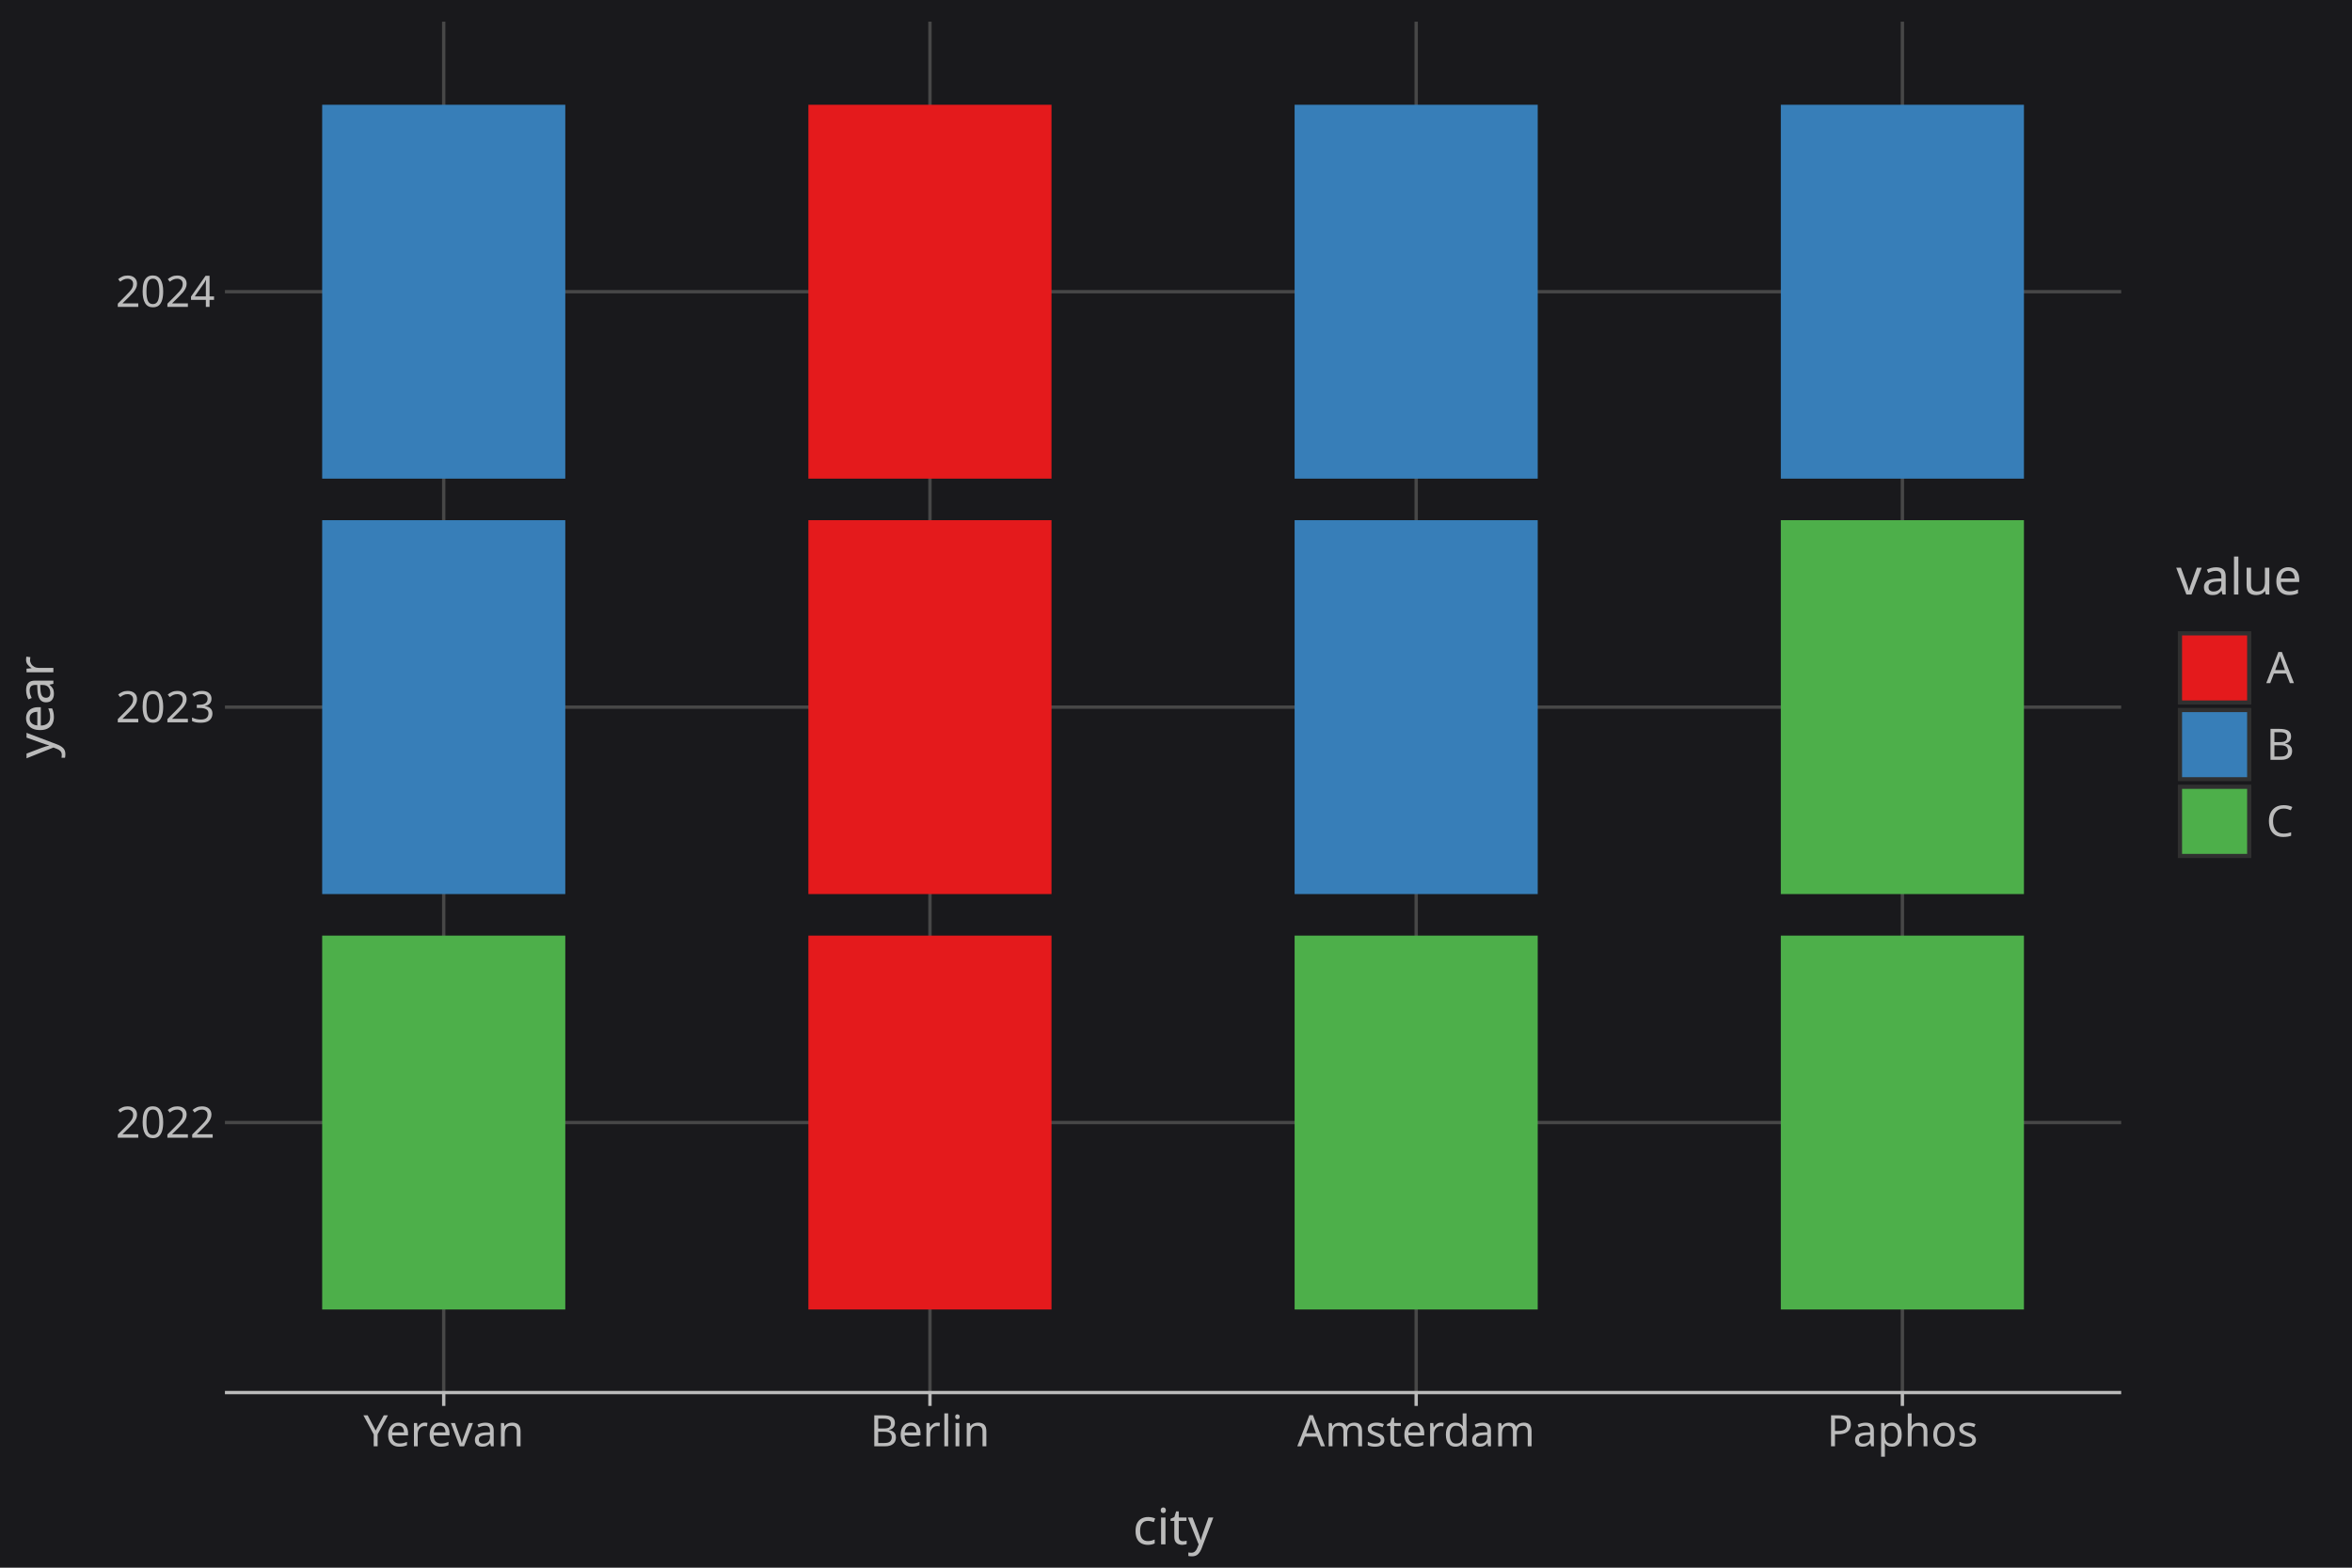
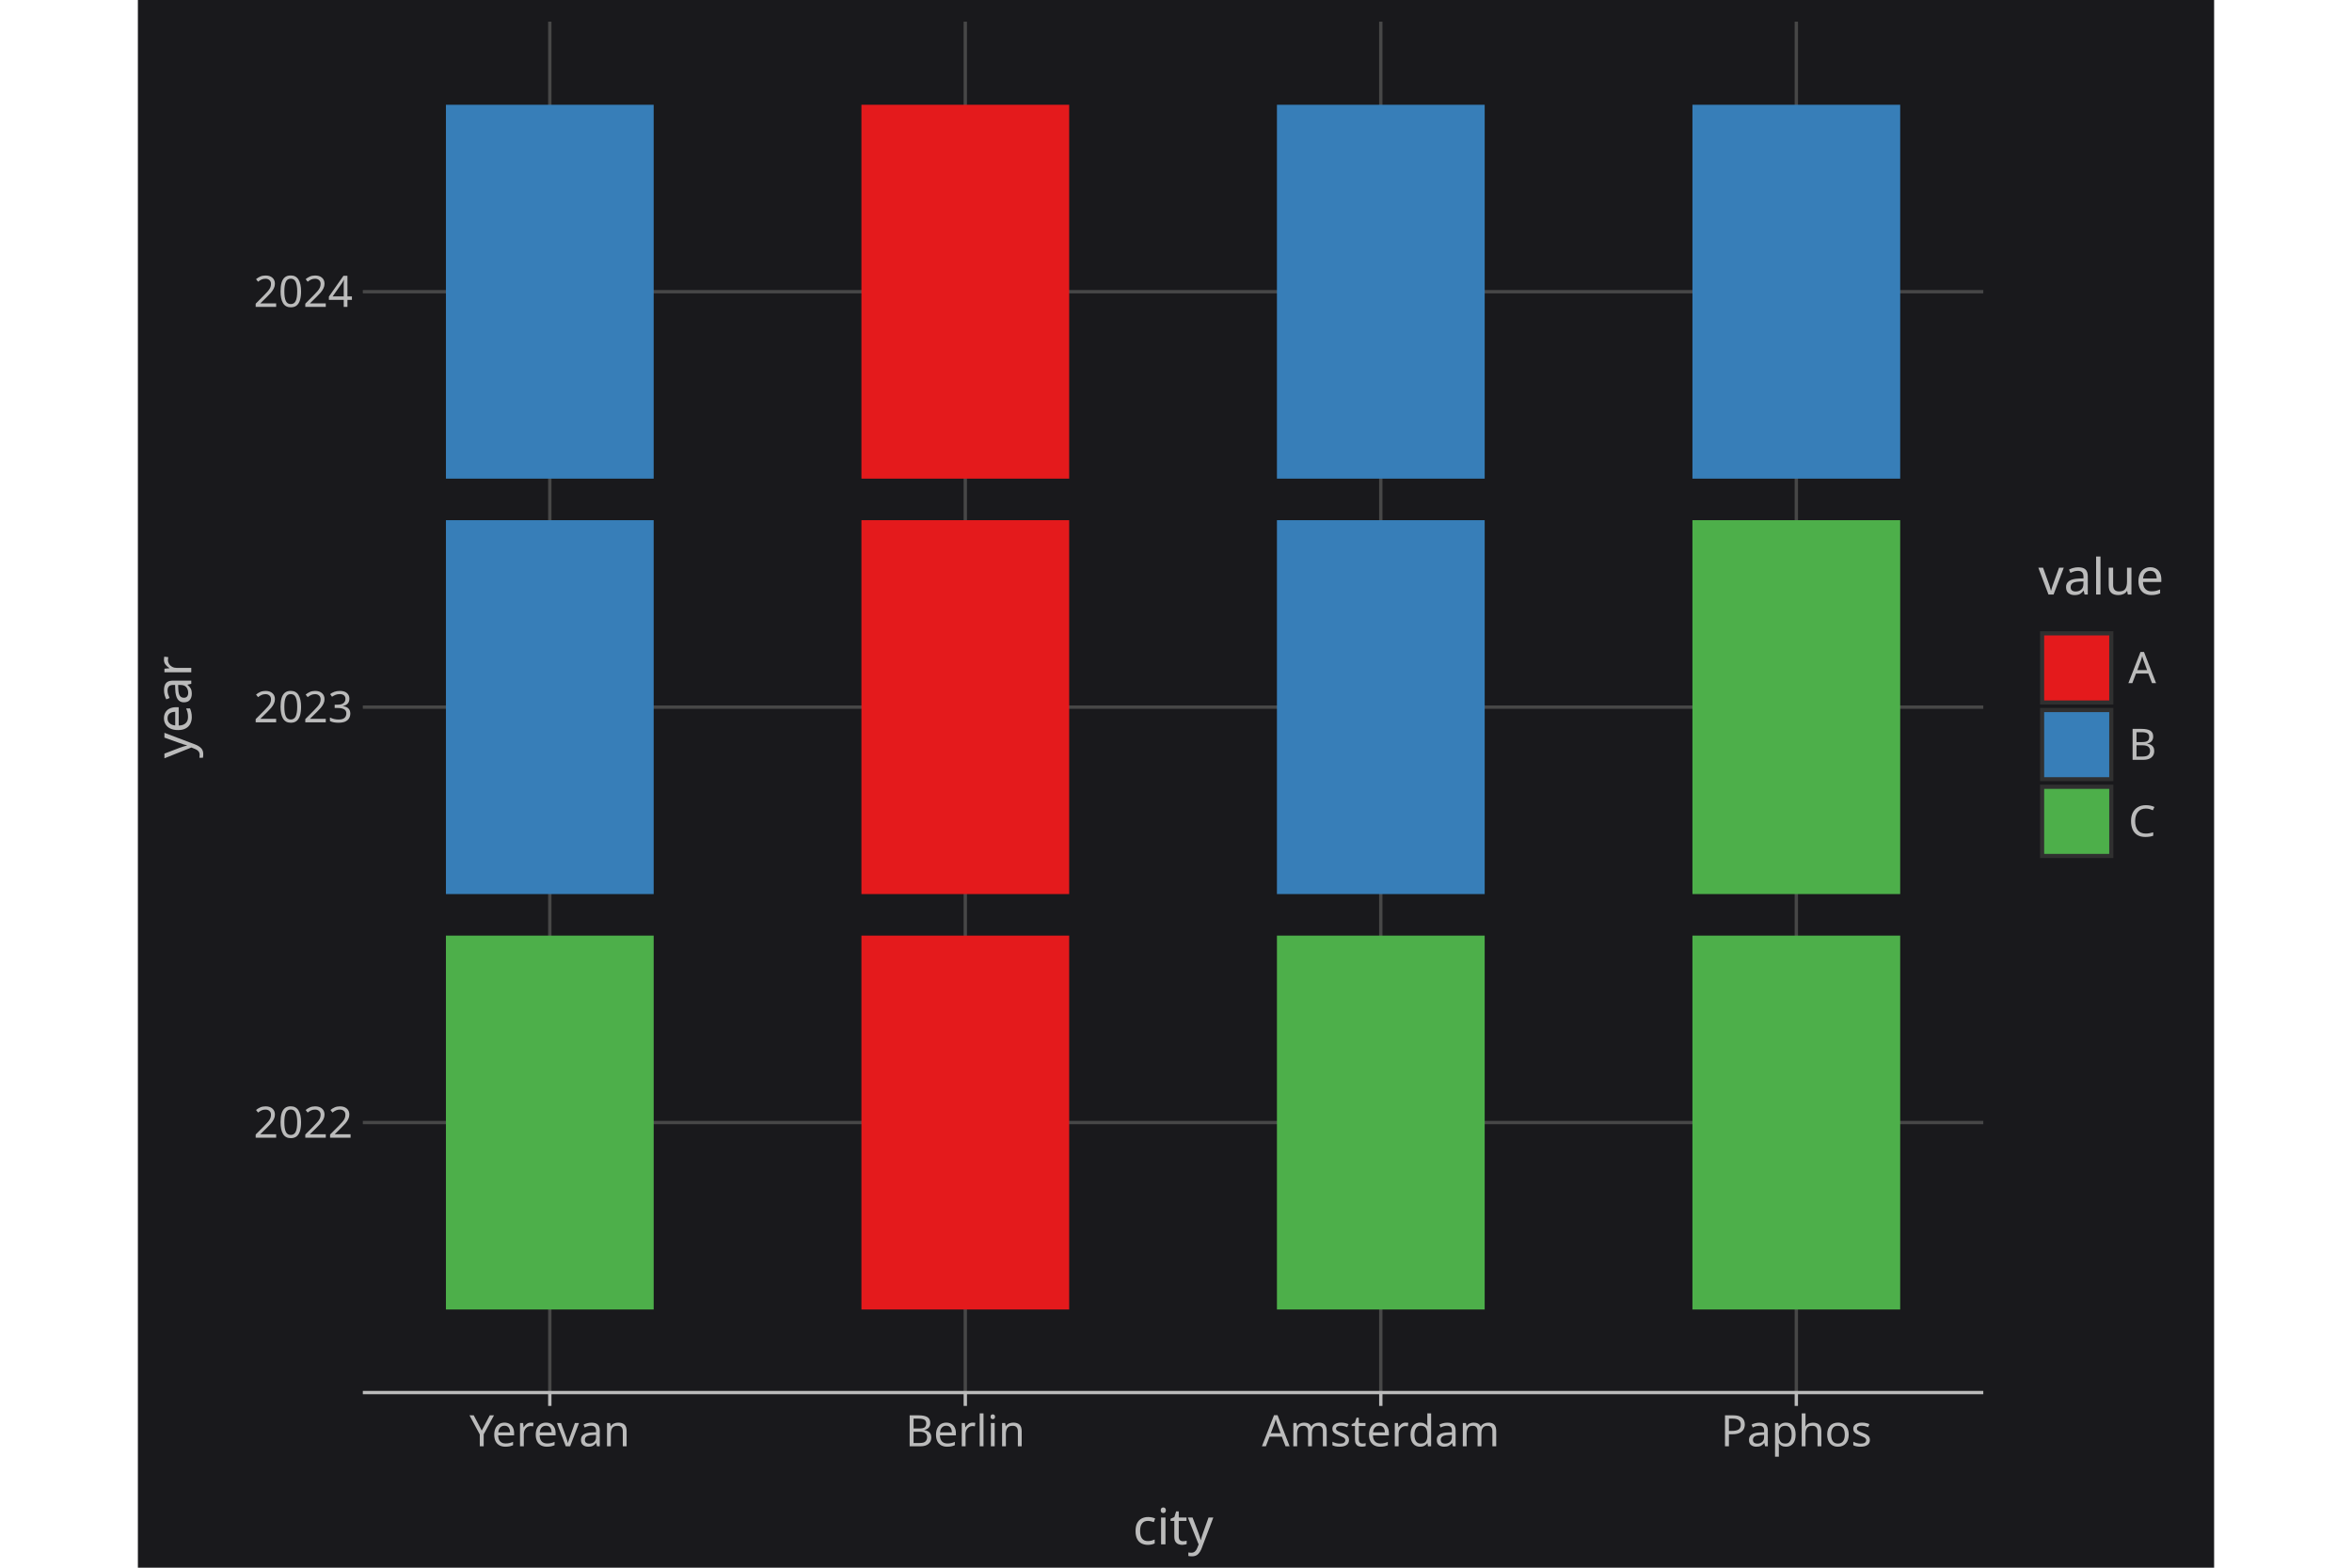
<svg xmlns="http://www.w3.org/2000/svg" display="block" class="plt-container" width="705.0" height="470.0">
  <style type="text/css">
  .plt-container {
   font-family: Lucida Grande, sans-serif;
   user-select: none;
   -webkit-user-select: none;
   -moz-user-select: none;
   -ms-user-select: none;
}
text {
   text-rendering: optimizeLegibility;
}
#xXxprefixXx0 .plot-title {
   fill: #bbbbbb;
   font-family: Lucida Grande, sans-serif;
   font-size: 16.0px;
   font-weight: normal;
   font-style: normal;   
}
#xXxprefixXx0 .plot-subtitle {
   fill: #bbbbbb;
   font-family: Lucida Grande, sans-serif;
   font-size: 15.0px;
   font-weight: normal;
   font-style: normal;   
}
#xXxprefixXx0 .plot-caption {
   fill: #bbbbbb;
   font-family: Lucida Grande, sans-serif;
   font-size: 13.0px;
   font-weight: normal;
   font-style: normal;   
}
#xXxprefixXx0 .legend-title {
   fill: #bbbbbb;
   font-family: Lucida Grande, sans-serif;
   font-size: 15.0px;
   font-weight: normal;
   font-style: normal;   
}
#xXxprefixXx0 .legend-item {
   fill: #bbbbbb;
   font-family: Lucida Grande, sans-serif;
   font-size: 13.0px;
   font-weight: normal;
   font-style: normal;   
}
#xXxprefixXx0 .axis-title-x {
   fill: #bbbbbb;
   font-family: Lucida Grande, sans-serif;
   font-size: 15.0px;
   font-weight: normal;
   font-style: normal;   
}
#xXxprefixXx0 .axis-text-x {
   fill: #bbbbbb;
   font-family: Lucida Grande, sans-serif;
   font-size: 13.0px;
   font-weight: normal;
   font-style: normal;   
}
#xXxprefixXx2 .axis-tooltip-text-x {
   fill: #303030;
   font-family: Lucida Grande, sans-serif;
   font-size: 13.0px;
   font-weight: normal;
   font-style: normal;   
}
#xXxprefixXx0 .axis-title-y {
   fill: #bbbbbb;
   font-family: Lucida Grande, sans-serif;
   font-size: 15.0px;
   font-weight: normal;
   font-style: normal;   
}
#xXxprefixXx0 .axis-text-y {
   fill: #bbbbbb;
   font-family: Lucida Grande, sans-serif;
   font-size: 13.0px;
   font-weight: normal;
   font-style: normal;   
}
#xXxprefixXx2 .axis-tooltip-text-y {
   fill: #303030;
   font-family: Lucida Grande, sans-serif;
   font-size: 13.0px;
   font-weight: normal;
   font-style: normal;   
}
#xXxprefixXx0 .facet-strip-text-x {
   fill: #bbbbbb;
   font-family: Lucida Grande, sans-serif;
   font-size: 13.0px;
   font-weight: normal;
   font-style: normal;   
}
#xXxprefixXx0 .facet-strip-text-y {
   fill: #bbbbbb;
   font-family: Lucida Grande, sans-serif;
   font-size: 13.0px;
   font-weight: normal;
   font-style: normal;   
}
#xXxprefixXx2 .tooltip-text {
   fill: #bbbbbb;
   font-family: Lucida Grande, sans-serif;
   font-size: 13.0px;
   font-weight: normal;
   font-style: normal;   
}
#xXxprefixXx2 .tooltip-title {
   fill: #bbbbbb;
   font-family: Lucida Grande, sans-serif;
   font-size: 13.0px;
   font-weight: bold;
   font-style: normal;   
}
#xXxprefixXx2 .tooltip-label {
   fill: #bbbbbb;
   font-family: Lucida Grande, sans-serif;
   font-size: 13.0px;
   font-weight: bold;
   font-style: normal;   
}

  </style>
  <g id="xXxprefixXx0">
-     <path fill-rule="evenodd" fill="rgb(25,25,28)" fill-opacity="1.0" d="M0.0 0.0 L0.0 470.0 L705.0 470.0 L705.0 0.0 Z">
+     <path fill-rule="evenodd" fill="rgb(25,25,28)" fill-opacity="1.0" d="M41.331 0.0 L41.331 470.0 L663.669 470.0 L663.669 0.0 Z">
    </path>
-     <g transform="translate(29.5 6.5 ) ">
+     <g transform="translate(70.83136 6.5 ) ">
      <g>
        <g transform="translate(37.92242 0.0 ) ">
          <g>
-             <line x1="65.583" y1="0.0" x2="65.583" y2="411.0" stroke="rgb(71,71,71)" stroke-opacity="1.0" stroke-width="1.0" fill="none">
-             </line>
-             <line x1="211.324" y1="0.0" x2="211.324" y2="411.0" stroke="rgb(71,71,71)" stroke-opacity="1.0" stroke-width="1.0" fill="none">
-             </line>
-             <line x1="357.066" y1="0.0" x2="357.066" y2="411.0" stroke="rgb(71,71,71)" stroke-opacity="1.0" stroke-width="1.0" fill="none">
-             </line>
-             <line x1="502.807" y1="0.0" x2="502.807" y2="411.0" stroke="rgb(71,71,71)" stroke-opacity="1.0" stroke-width="1.0" fill="none">
+             <line x1="56.045" y1="0.0" x2="56.045" y2="411.0" stroke="rgb(71,71,71)" stroke-opacity="1.0" stroke-width="1.0" fill="none">
+             </line>
+             <line x1="180.591" y1="0.0" x2="180.591" y2="411.0" stroke="rgb(71,71,71)" stroke-opacity="1.0" stroke-width="1.0" fill="none">
+             </line>
+             <line x1="305.136" y1="0.0" x2="305.136" y2="411.0" stroke="rgb(71,71,71)" stroke-opacity="1.0" stroke-width="1.0" fill="none">
+             </line>
+             <line x1="429.682" y1="0.0" x2="429.682" y2="411.0" stroke="rgb(71,71,71)" stroke-opacity="1.0" stroke-width="1.0" fill="none">
            </line>
          </g>
        </g>
        <g transform="translate(37.92242 0.0 ) ">
          <g>
-             <line x1="0.0" y1="330.045" x2="568.39" y2="330.045" stroke="rgb(71,71,71)" stroke-opacity="1.0" stroke-width="1.0" fill="none">
-             </line>
-             <line x1="0.0" y1="205.5" x2="568.39" y2="205.5" stroke="rgb(71,71,71)" stroke-opacity="1.0" stroke-width="1.0" fill="none">
-             </line>
-             <line x1="0.0" y1="80.955" x2="568.39" y2="80.955" stroke="rgb(71,71,71)" stroke-opacity="1.0" stroke-width="1.0" fill="none">
+             <line x1="0.0" y1="330.045" x2="485.727" y2="330.045" stroke="rgb(71,71,71)" stroke-opacity="1.0" stroke-width="1.0" fill="none">
+             </line>
+             <line x1="0.0" y1="205.5" x2="485.727" y2="205.5" stroke="rgb(71,71,71)" stroke-opacity="1.0" stroke-width="1.0" fill="none">
+             </line>
+             <line x1="0.0" y1="80.955" x2="485.727" y2="80.955" stroke="rgb(71,71,71)" stroke-opacity="1.0" stroke-width="1.0" fill="none">
            </line>
          </g>
        </g>
        <g transform="translate(37.92242 411.0 ) ">
-           <g transform="translate(65.58346 0.0 ) ">
+           <g transform="translate(56.04545 0.0 ) ">
            <line stroke-width="1.0" stroke="rgb(187,187,187)" stroke-opacity="1.0" x2="0.0" y2="4.0">
            </line>
            <g transform="translate(0.0 7.0 ) ">
              <text class="axis-text-x" text-anchor="middle" dy="0.7em">
                <tspan>Yerevan</tspan>
              </text>
            </g>
          </g>
-           <g transform="translate(211.3245 0.0 ) ">
+           <g transform="translate(180.5909 0.0 ) ">
            <line stroke-width="1.0" stroke="rgb(187,187,187)" stroke-opacity="1.0" x2="0.0" y2="4.0">
            </line>
            <g transform="translate(0.0 7.0 ) ">
              <text class="axis-text-x" text-anchor="middle" dy="0.7em">
                <tspan>Berlin</tspan>
              </text>
            </g>
          </g>
-           <g transform="translate(357.0655 0.0 ) ">
+           <g transform="translate(305.1364 0.0 ) ">
            <line stroke-width="1.0" stroke="rgb(187,187,187)" stroke-opacity="1.0" x2="0.0" y2="4.0">
            </line>
            <g transform="translate(0.0 7.0 ) ">
              <text class="axis-text-x" text-anchor="middle" dy="0.7em">
                <tspan>Amsterdam</tspan>
              </text>
            </g>
          </g>
-           <g transform="translate(502.8065 0.0 ) ">
+           <g transform="translate(429.6818 0.0 ) ">
            <line stroke-width="1.0" stroke="rgb(187,187,187)" stroke-opacity="1.0" x2="0.0" y2="4.0">
            </line>
            <g transform="translate(0.0 7.0 ) ">
              <text class="axis-text-x" text-anchor="middle" dy="0.7em">
                <tspan>Paphos</tspan>
              </text>
            </g>
          </g>
-           <line x1="0.0" y1="0.0" x2="568.39" y2="0.0" stroke-width="1.0" stroke="rgb(187,187,187)" stroke-opacity="1.0">
+           <line x1="0.0" y1="0.0" x2="485.727" y2="0.0" stroke-width="1.0" stroke="rgb(187,187,187)" stroke-opacity="1.0">
          </line>
        </g>
        <g transform="translate(37.92242 0.0 ) ">
          <g transform="translate(0.0 330.0455 ) ">
            <g transform="translate(-3.0 0.0 ) ">
              <text class="axis-text-y" text-anchor="end" dy="0.35em">
                <tspan>2022</tspan>
              </text>
            </g>
          </g>
          <g transform="translate(0.0 205.5 ) ">
            <g transform="translate(-3.0 0.0 ) ">
              <text class="axis-text-y" text-anchor="end" dy="0.35em">
                <tspan>2023</tspan>
              </text>
            </g>
          </g>
          <g transform="translate(0.0 80.95455 ) ">
            <g transform="translate(-3.0 0.0 ) ">
              <text class="axis-text-y" text-anchor="end" dy="0.35em">
                <tspan>2024</tspan>
              </text>
            </g>
          </g>
        </g>
      </g>
-       <g clip-path="url(#xXxprefixXx1)" clip-bounds-jfx="[rect (37.922, 0.0), (568.39, 411.0)]">
+       <g clip-path="url(#xXxprefixXx1)" clip-bounds-jfx="[rect (37.922, 0.0), (485.727, 411.0)]">
        <g transform="translate(37.92242 0.0 ) ">
          <g>
            <g>
              <g>
                <g>
-                   <rect fill="#4daf4a" stroke="#303030" stroke-width="0.0" x="29.148" y="274.0" height="112.091" width="72.871" />
-                   <rect fill="#377eb8" stroke="#303030" stroke-width="0.0" x="29.148" y="149.455" height="112.091" width="72.871" />
-                   <rect fill="#377eb8" stroke="#303030" stroke-width="0.0" x="29.148" y="24.909" height="112.091" width="72.871" />
-                   <rect fill="#e41a1c" stroke="#303030" stroke-width="0.0" x="174.889" y="274.0" height="112.091" width="72.871" />
-                   <rect fill="#e41a1c" stroke="#303030" stroke-width="0.0" x="174.889" y="149.455" height="112.091" width="72.871" />
-                   <rect fill="#e41a1c" stroke="#303030" stroke-width="0.0" x="174.889" y="24.909" height="112.091" width="72.871" />
-                   <rect fill="#4daf4a" stroke="#303030" stroke-width="0.0" x="320.63" y="274.0" height="112.091" width="72.871" />
-                   <rect fill="#377eb8" stroke="#303030" stroke-width="0.0" x="320.63" y="149.455" height="112.091" width="72.871" />
-                   <rect fill="#377eb8" stroke="#303030" stroke-width="0.0" x="320.63" y="24.909" height="112.091" width="72.871" />
-                   <rect fill="#4daf4a" stroke="#303030" stroke-width="0.0" x="466.371" y="274.0" height="112.091" width="72.871" />
-                   <rect fill="#4daf4a" stroke="#303030" stroke-width="0.0" x="466.371" y="149.455" height="112.091" width="72.871" />
-                   <rect fill="#377eb8" stroke="#303030" stroke-width="0.0" x="466.371" y="24.909" height="112.091" width="72.871" />
+                   <rect fill="#4daf4a" stroke="#303030" stroke-width="0.0" x="24.909" y="274.0" height="112.091" width="62.273" />
+                   <rect fill="#377eb8" stroke="#303030" stroke-width="0.0" x="24.909" y="149.455" height="112.091" width="62.273" />
+                   <rect fill="#377eb8" stroke="#303030" stroke-width="0.0" x="24.909" y="24.909" height="112.091" width="62.273" />
+                   <rect fill="#e41a1c" stroke="#303030" stroke-width="0.0" x="149.455" y="274.0" height="112.091" width="62.273" />
+                   <rect fill="#e41a1c" stroke="#303030" stroke-width="0.0" x="149.455" y="149.455" height="112.091" width="62.273" />
+                   <rect fill="#e41a1c" stroke="#303030" stroke-width="0.0" x="149.455" y="24.909" height="112.091" width="62.273" />
+                   <rect fill="#4daf4a" stroke="#303030" stroke-width="0.0" x="274.0" y="274.0" height="112.091" width="62.273" />
+                   <rect fill="#377eb8" stroke="#303030" stroke-width="0.0" x="274.0" y="149.455" height="112.091" width="62.273" />
+                   <rect fill="#377eb8" stroke="#303030" stroke-width="0.0" x="274.0" y="24.909" height="112.091" width="62.273" />
+                   <rect fill="#4daf4a" stroke="#303030" stroke-width="0.0" x="398.545" y="274.0" height="112.091" width="62.273" />
+                   <rect fill="#4daf4a" stroke="#303030" stroke-width="0.0" x="398.545" y="149.455" height="112.091" width="62.273" />
+                   <rect fill="#377eb8" stroke="#303030" stroke-width="0.0" x="398.545" y="24.909" height="112.091" width="62.273" />
                </g>
              </g>
            </g>
          </g>
        </g>
        <defs>
          <clipPath id="xXxprefixXx1">
-             <rect x="37.922" y="0.0" width="568.39" height="411.0">
+             <rect x="37.922" y="0.0" width="485.727" height="411.0">
            </rect>
          </clipPath>
        </defs>
      </g>
      <g>
      </g>
    </g>
-     <g transform="translate(16.0 212.0 ) rotate(-90.0 ) ">
+     <g transform="translate(57.33136 212.0 ) rotate(-90.0 ) ">
      <text class="axis-title-y" y="0.0" text-anchor="middle">
        <tspan>year</tspan>
      </text>
    </g>
    <g transform="translate(351.6174 463.0 ) ">
      <text class="axis-title-x" y="0.0" text-anchor="middle">
        <tspan>city</tspan>
      </text>
    </g>
-     <g transform="translate(642.3124 156.25 ) ">
+     <g transform="translate(600.9811 156.25 ) ">
      <rect x="5.0" y="5.0" height="101.5" width="52.688" stroke="rgb(187,187,187)" stroke-opacity="1.0" stroke-width="0.0" fill="rgb(25,25,28)" fill-opacity="1.0">
      </rect>
      <g transform="translate(10.0 10.0 ) ">
        <g transform="translate(0.0 12.0 ) ">
          <text class="legend-title" y="0.0">
            <tspan>value</tspan>
          </text>
        </g>
        <g transform="translate(0.0 22.5 ) ">
          <g transform="">
            <g>
              <rect x="0.0" y="0.0" height="23.0" width="23.0" stroke-width="0.0" fill="rgb(25,25,28)" fill-opacity="1.0">
              </rect>
              <g transform="translate(1.0 1.0 ) ">
                <g>
                  <rect x="0.0" y="0.0" height="21.0" width="21.0" stroke="rgb(48,48,48)" stroke-opacity="1.0" fill="rgb(228,26,28)" fill-opacity="1.0" stroke-width="1.5">
                  </rect>
                </g>
              </g>
              <rect x="0.0" y="0.0" height="23.0" width="23.0" stroke="rgb(25,25,28)" stroke-opacity="1.0" stroke-width="1.0" fill-opacity="0.0">
              </rect>
            </g>
            <g transform="translate(26.9903 16.05 ) ">
              <text class="legend-item" y="0.0">
                <tspan>A</tspan>
              </text>
            </g>
          </g>
          <g transform="translate(0.0 23.0 ) ">
            <g>
              <rect x="0.0" y="0.0" height="23.0" width="23.0" stroke-width="0.0" fill="rgb(25,25,28)" fill-opacity="1.0">
              </rect>
              <g transform="translate(1.0 1.0 ) ">
                <g>
                  <rect x="0.0" y="0.0" height="21.0" width="21.0" stroke="rgb(48,48,48)" stroke-opacity="1.0" fill="rgb(55,126,184)" fill-opacity="1.0" stroke-width="1.5">
                  </rect>
                </g>
              </g>
              <rect x="0.0" y="0.0" height="23.0" width="23.0" stroke="rgb(25,25,28)" stroke-opacity="1.0" stroke-width="1.0" fill-opacity="0.0">
              </rect>
            </g>
            <g transform="translate(26.9903 16.05 ) ">
              <text class="legend-item" y="0.0">
                <tspan>B</tspan>
              </text>
            </g>
          </g>
          <g transform="translate(0.0 46.0 ) ">
            <g>
              <rect x="0.0" y="0.0" height="23.0" width="23.0" stroke-width="0.0" fill="rgb(25,25,28)" fill-opacity="1.0">
              </rect>
              <g transform="translate(1.0 1.0 ) ">
                <g>
                  <rect x="0.0" y="0.0" height="21.0" width="21.0" stroke="rgb(48,48,48)" stroke-opacity="1.0" fill="rgb(77,175,74)" fill-opacity="1.0" stroke-width="1.5">
                  </rect>
                </g>
              </g>
              <rect x="0.0" y="0.0" height="23.0" width="23.0" stroke="rgb(25,25,28)" stroke-opacity="1.0" stroke-width="1.0" fill-opacity="0.0">
              </rect>
            </g>
            <g transform="translate(26.9903 16.05 ) ">
              <text class="legend-item" y="0.0">
                <tspan>C</tspan>
              </text>
            </g>
          </g>
        </g>
      </g>
    </g>
-     <path fill="rgb(0,0,0)" fill-opacity="0.0" stroke="rgb(187,187,187)" stroke-opacity="1.0" stroke-width="0.0" d="M0.0 0.0 L0.0 470.0 L705.0 470.0 L705.0 0.0 Z">
+     <path fill="rgb(0,0,0)" fill-opacity="0.0" stroke="rgb(187,187,187)" stroke-opacity="1.0" stroke-width="0.0" d="M41.331 0.0 L41.331 470.0 L663.669 470.0 L663.669 0.0 Z">
    </path>
  </g>
  <g id="xXxprefixXx2">
  </g>
</svg>
